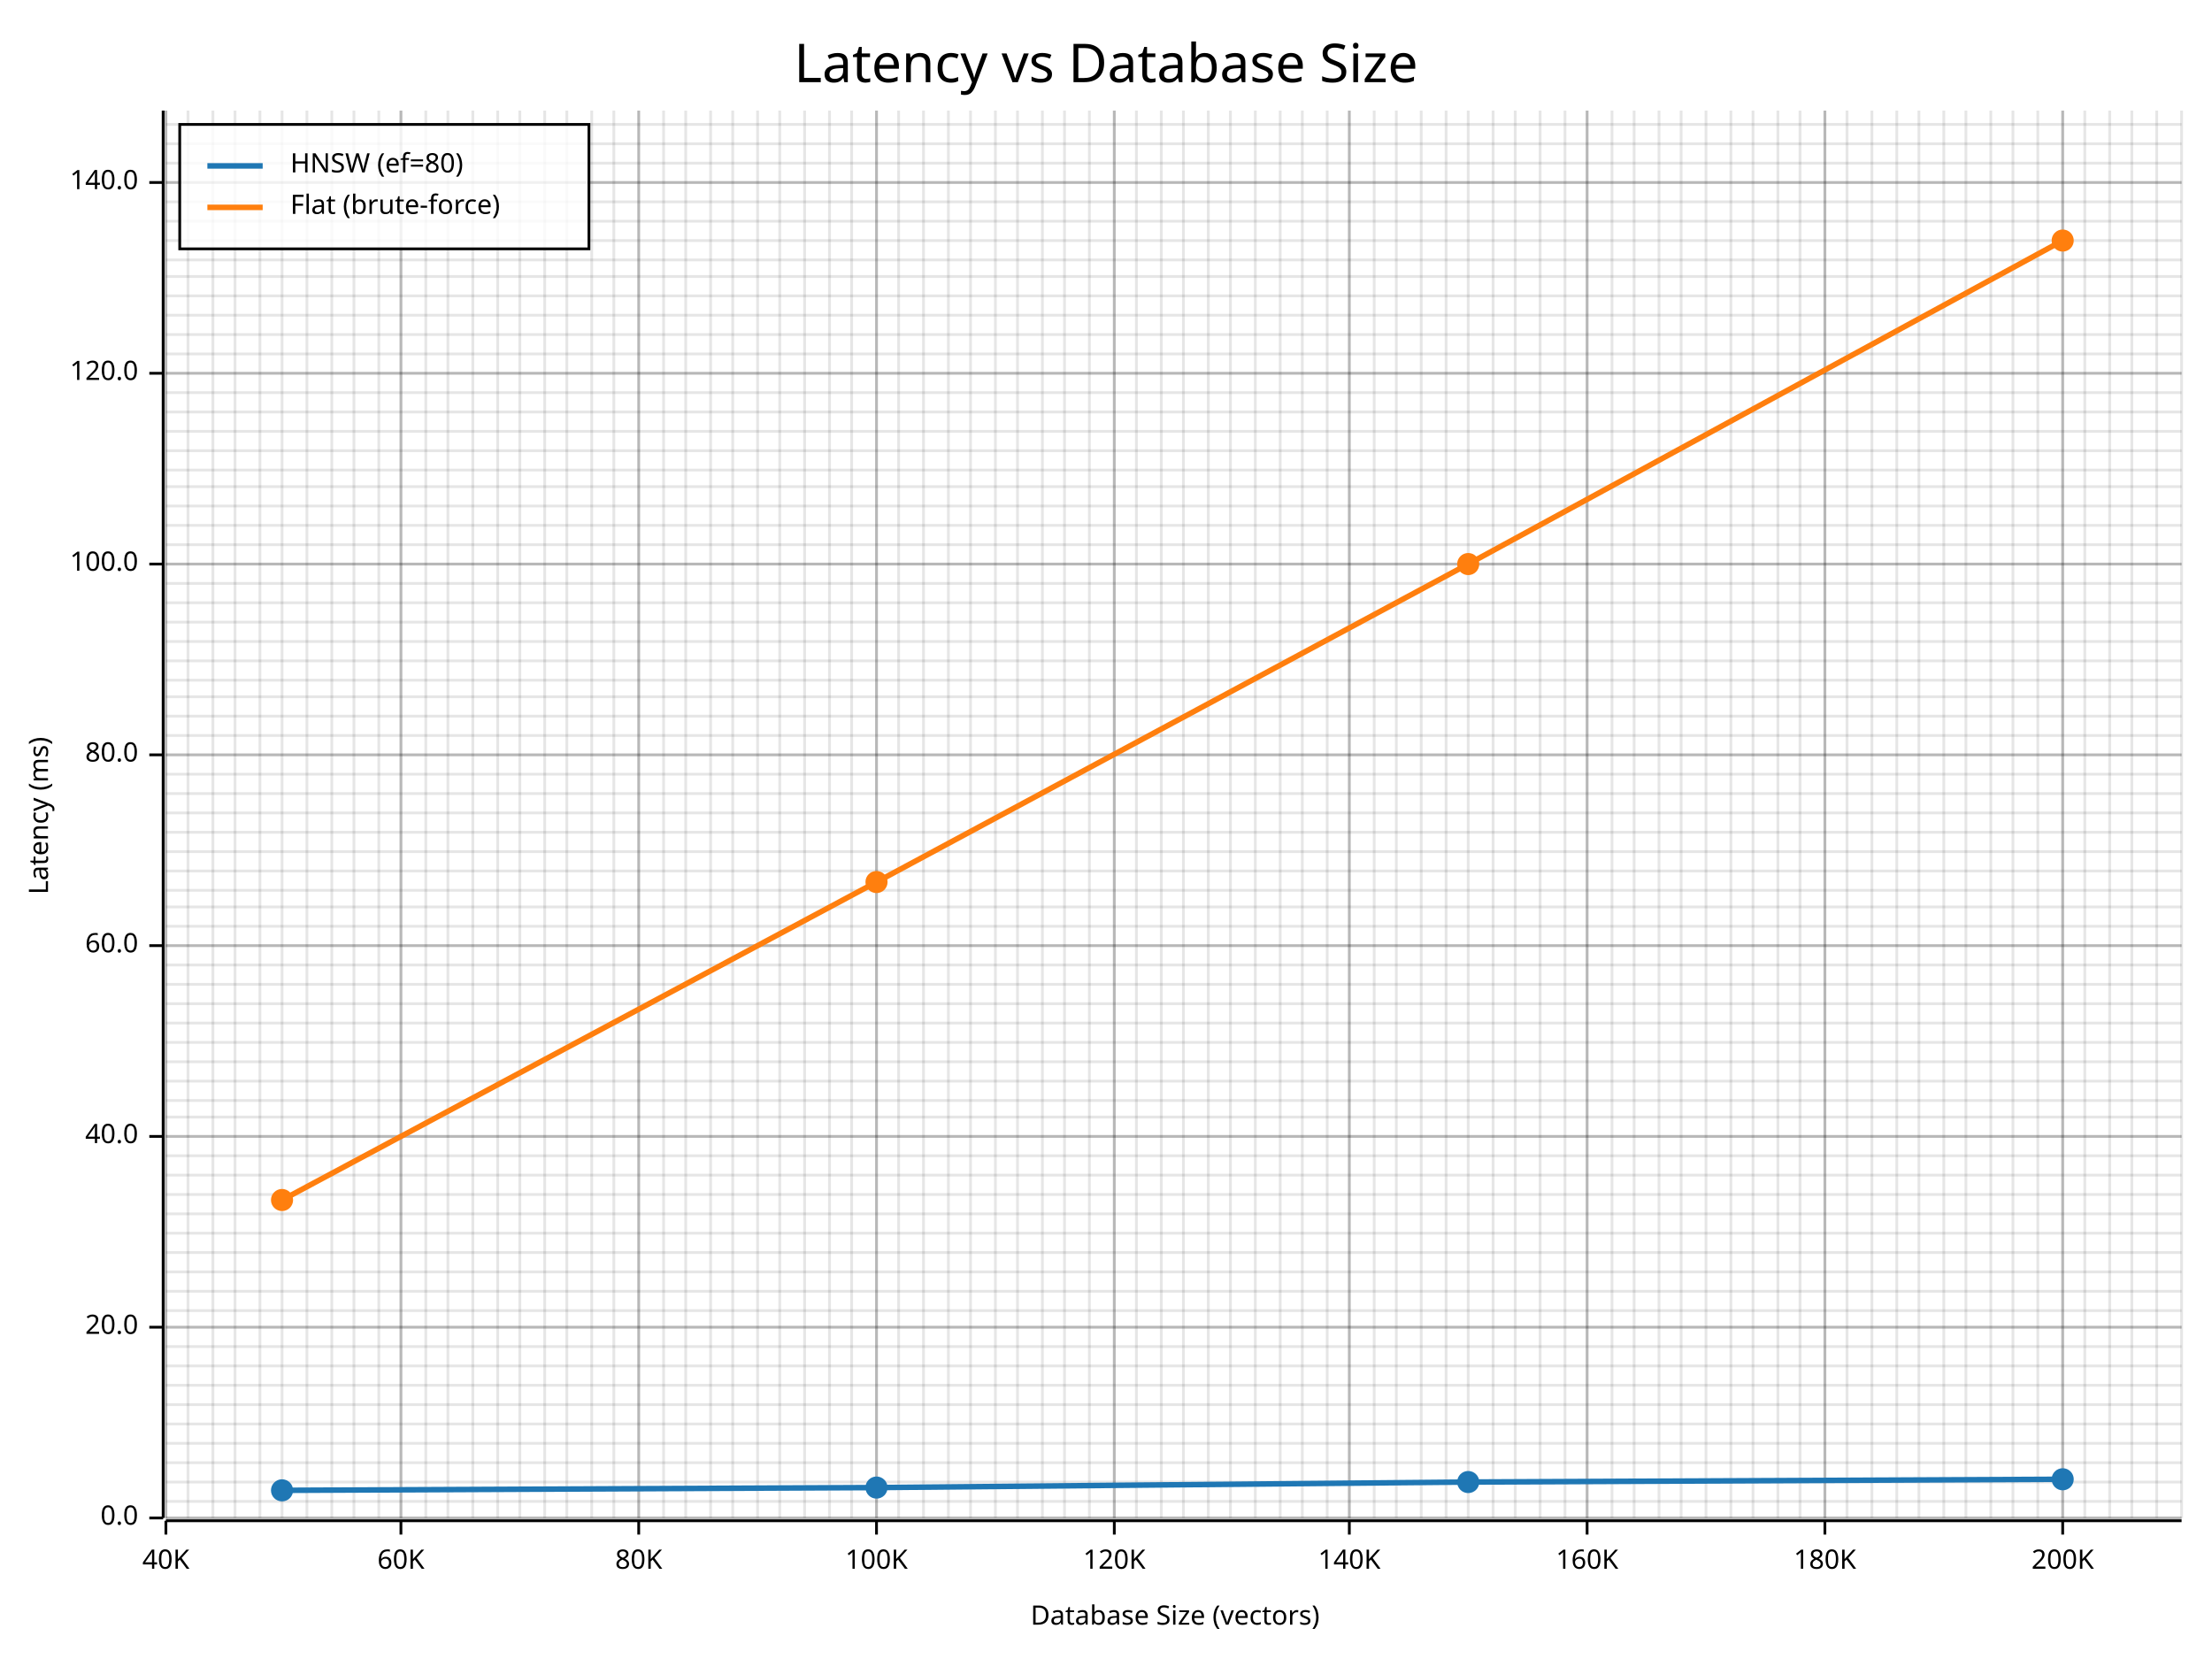
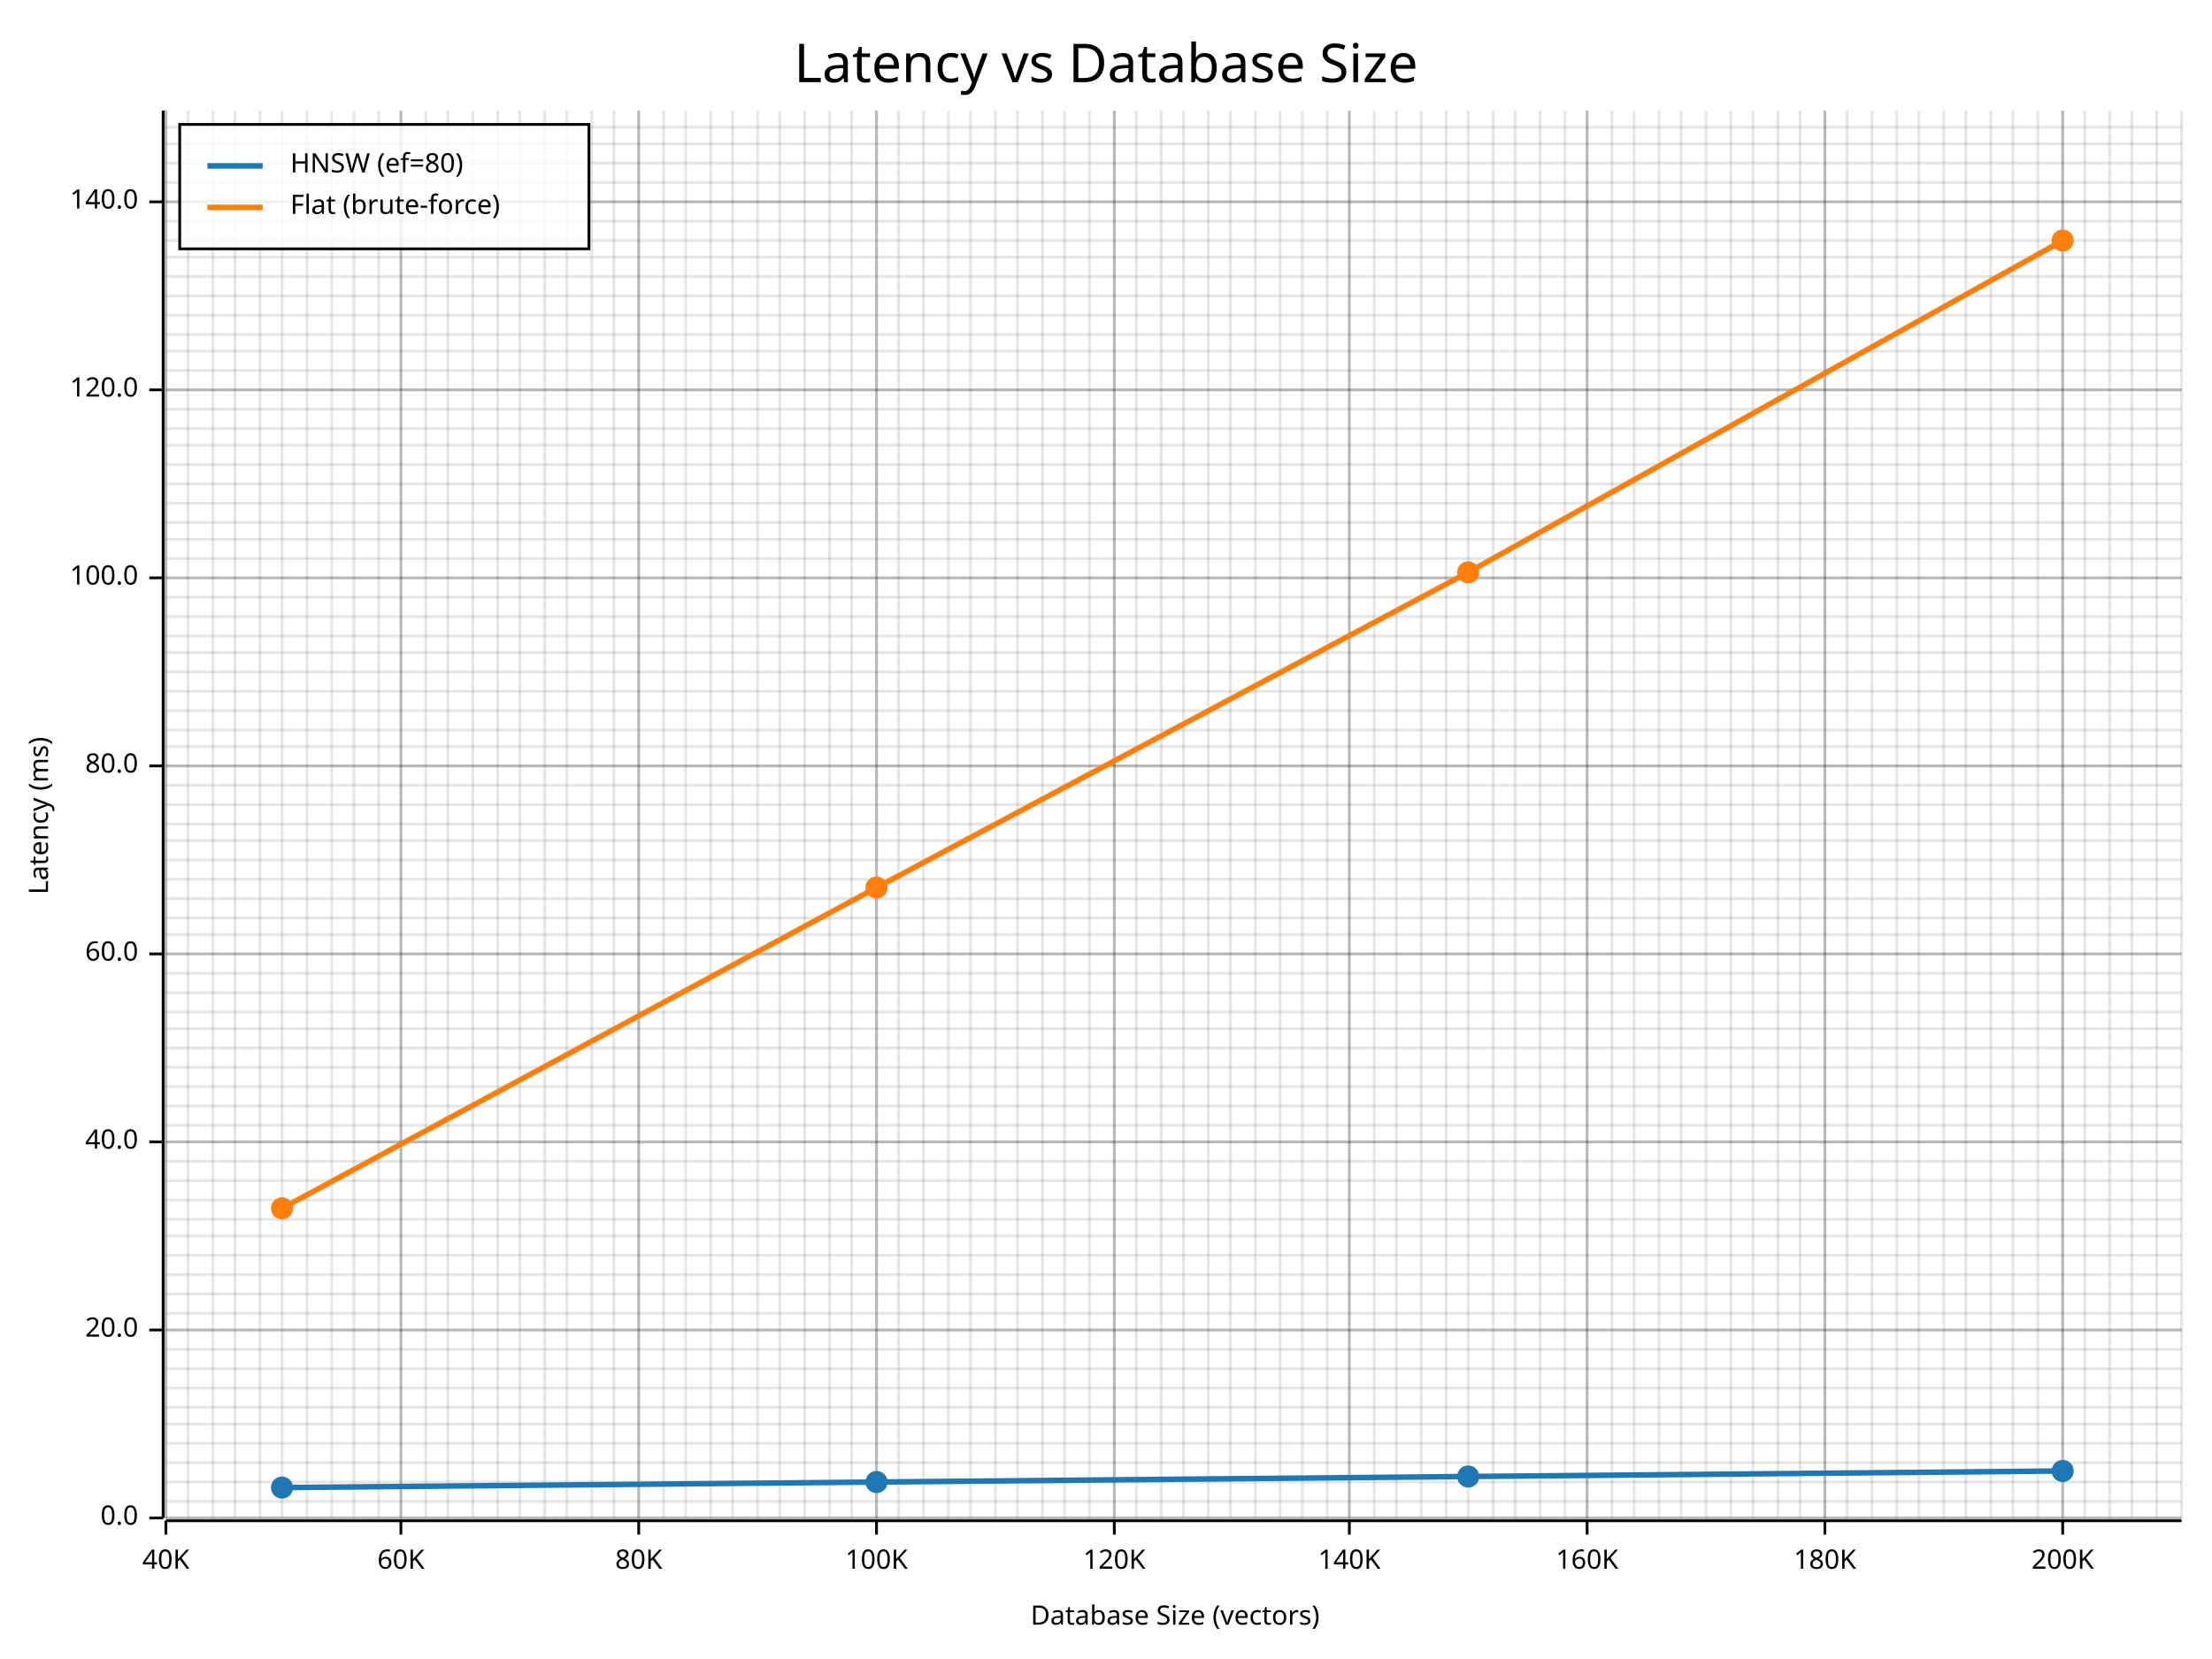
<svg xmlns="http://www.w3.org/2000/svg" width="800" height="600" viewBox="0 0 800 600">
  <rect x="0" y="0" width="800" height="600" opacity="1" fill="#FFFFFF" stroke="none" />
  <text x="400" y="15" dy="0.76em" text-anchor="middle" font-family="sans-serif" font-size="19.355" opacity="1" fill="#000000">
Latency vs Database Size
</text>
  <line opacity="0.1" stroke="#000000" stroke-width="1" x1="60" y1="549" x2="60" y2="40" />
  <line opacity="0.1" stroke="#000000" stroke-width="1" x1="68" y1="549" x2="68" y2="40" />
  <line opacity="0.1" stroke="#000000" stroke-width="1" x1="77" y1="549" x2="77" y2="40" />
  <line opacity="0.1" stroke="#000000" stroke-width="1" x1="85" y1="549" x2="85" y2="40" />
  <line opacity="0.1" stroke="#000000" stroke-width="1" x1="94" y1="549" x2="94" y2="40" />
  <line opacity="0.1" stroke="#000000" stroke-width="1" x1="102" y1="549" x2="102" y2="40" />
  <line opacity="0.1" stroke="#000000" stroke-width="1" x1="111" y1="549" x2="111" y2="40" />
  <line opacity="0.1" stroke="#000000" stroke-width="1" x1="120" y1="549" x2="120" y2="40" />
  <line opacity="0.1" stroke="#000000" stroke-width="1" x1="128" y1="549" x2="128" y2="40" />
  <line opacity="0.1" stroke="#000000" stroke-width="1" x1="137" y1="549" x2="137" y2="40" />
  <line opacity="0.1" stroke="#000000" stroke-width="1" x1="145" y1="549" x2="145" y2="40" />
  <line opacity="0.1" stroke="#000000" stroke-width="1" x1="154" y1="549" x2="154" y2="40" />
  <line opacity="0.1" stroke="#000000" stroke-width="1" x1="162" y1="549" x2="162" y2="40" />
  <line opacity="0.1" stroke="#000000" stroke-width="1" x1="171" y1="549" x2="171" y2="40" />
  <line opacity="0.1" stroke="#000000" stroke-width="1" x1="180" y1="549" x2="180" y2="40" />
  <line opacity="0.1" stroke="#000000" stroke-width="1" x1="188" y1="549" x2="188" y2="40" />
  <line opacity="0.1" stroke="#000000" stroke-width="1" x1="197" y1="549" x2="197" y2="40" />
  <line opacity="0.1" stroke="#000000" stroke-width="1" x1="205" y1="549" x2="205" y2="40" />
  <line opacity="0.1" stroke="#000000" stroke-width="1" x1="214" y1="549" x2="214" y2="40" />
  <line opacity="0.1" stroke="#000000" stroke-width="1" x1="222" y1="549" x2="222" y2="40" />
  <line opacity="0.1" stroke="#000000" stroke-width="1" x1="231" y1="549" x2="231" y2="40" />
  <line opacity="0.1" stroke="#000000" stroke-width="1" x1="240" y1="549" x2="240" y2="40" />
  <line opacity="0.1" stroke="#000000" stroke-width="1" x1="248" y1="549" x2="248" y2="40" />
  <line opacity="0.1" stroke="#000000" stroke-width="1" x1="257" y1="549" x2="257" y2="40" />
  <line opacity="0.1" stroke="#000000" stroke-width="1" x1="265" y1="549" x2="265" y2="40" />
  <line opacity="0.1" stroke="#000000" stroke-width="1" x1="274" y1="549" x2="274" y2="40" />
  <line opacity="0.1" stroke="#000000" stroke-width="1" x1="282" y1="549" x2="282" y2="40" />
  <line opacity="0.1" stroke="#000000" stroke-width="1" x1="291" y1="549" x2="291" y2="40" />
  <line opacity="0.1" stroke="#000000" stroke-width="1" x1="300" y1="549" x2="300" y2="40" />
  <line opacity="0.1" stroke="#000000" stroke-width="1" x1="308" y1="549" x2="308" y2="40" />
  <line opacity="0.1" stroke="#000000" stroke-width="1" x1="317" y1="549" x2="317" y2="40" />
  <line opacity="0.1" stroke="#000000" stroke-width="1" x1="325" y1="549" x2="325" y2="40" />
  <line opacity="0.1" stroke="#000000" stroke-width="1" x1="334" y1="549" x2="334" y2="40" />
  <line opacity="0.1" stroke="#000000" stroke-width="1" x1="343" y1="549" x2="343" y2="40" />
  <line opacity="0.1" stroke="#000000" stroke-width="1" x1="351" y1="549" x2="351" y2="40" />
  <line opacity="0.1" stroke="#000000" stroke-width="1" x1="360" y1="549" x2="360" y2="40" />
  <line opacity="0.1" stroke="#000000" stroke-width="1" x1="368" y1="549" x2="368" y2="40" />
  <line opacity="0.1" stroke="#000000" stroke-width="1" x1="377" y1="549" x2="377" y2="40" />
  <line opacity="0.1" stroke="#000000" stroke-width="1" x1="385" y1="549" x2="385" y2="40" />
  <line opacity="0.1" stroke="#000000" stroke-width="1" x1="394" y1="549" x2="394" y2="40" />
  <line opacity="0.1" stroke="#000000" stroke-width="1" x1="403" y1="549" x2="403" y2="40" />
  <line opacity="0.1" stroke="#000000" stroke-width="1" x1="411" y1="549" x2="411" y2="40" />
  <line opacity="0.1" stroke="#000000" stroke-width="1" x1="420" y1="549" x2="420" y2="40" />
  <line opacity="0.1" stroke="#000000" stroke-width="1" x1="428" y1="549" x2="428" y2="40" />
  <line opacity="0.1" stroke="#000000" stroke-width="1" x1="437" y1="549" x2="437" y2="40" />
  <line opacity="0.1" stroke="#000000" stroke-width="1" x1="445" y1="549" x2="445" y2="40" />
  <line opacity="0.1" stroke="#000000" stroke-width="1" x1="454" y1="549" x2="454" y2="40" />
  <line opacity="0.1" stroke="#000000" stroke-width="1" x1="463" y1="549" x2="463" y2="40" />
  <line opacity="0.1" stroke="#000000" stroke-width="1" x1="471" y1="549" x2="471" y2="40" />
  <line opacity="0.1" stroke="#000000" stroke-width="1" x1="480" y1="549" x2="480" y2="40" />
  <line opacity="0.1" stroke="#000000" stroke-width="1" x1="488" y1="549" x2="488" y2="40" />
  <line opacity="0.1" stroke="#000000" stroke-width="1" x1="497" y1="549" x2="497" y2="40" />
  <line opacity="0.1" stroke="#000000" stroke-width="1" x1="505" y1="549" x2="505" y2="40" />
  <line opacity="0.1" stroke="#000000" stroke-width="1" x1="514" y1="549" x2="514" y2="40" />
  <line opacity="0.1" stroke="#000000" stroke-width="1" x1="523" y1="549" x2="523" y2="40" />
  <line opacity="0.1" stroke="#000000" stroke-width="1" x1="531" y1="549" x2="531" y2="40" />
  <line opacity="0.1" stroke="#000000" stroke-width="1" x1="540" y1="549" x2="540" y2="40" />
  <line opacity="0.1" stroke="#000000" stroke-width="1" x1="548" y1="549" x2="548" y2="40" />
  <line opacity="0.1" stroke="#000000" stroke-width="1" x1="557" y1="549" x2="557" y2="40" />
  <line opacity="0.1" stroke="#000000" stroke-width="1" x1="566" y1="549" x2="566" y2="40" />
  <line opacity="0.1" stroke="#000000" stroke-width="1" x1="574" y1="549" x2="574" y2="40" />
  <line opacity="0.1" stroke="#000000" stroke-width="1" x1="583" y1="549" x2="583" y2="40" />
  <line opacity="0.1" stroke="#000000" stroke-width="1" x1="591" y1="549" x2="591" y2="40" />
  <line opacity="0.1" stroke="#000000" stroke-width="1" x1="600" y1="549" x2="600" y2="40" />
  <line opacity="0.1" stroke="#000000" stroke-width="1" x1="608" y1="549" x2="608" y2="40" />
  <line opacity="0.1" stroke="#000000" stroke-width="1" x1="617" y1="549" x2="617" y2="40" />
  <line opacity="0.1" stroke="#000000" stroke-width="1" x1="626" y1="549" x2="626" y2="40" />
  <line opacity="0.1" stroke="#000000" stroke-width="1" x1="634" y1="549" x2="634" y2="40" />
  <line opacity="0.1" stroke="#000000" stroke-width="1" x1="643" y1="549" x2="643" y2="40" />
  <line opacity="0.1" stroke="#000000" stroke-width="1" x1="651" y1="549" x2="651" y2="40" />
  <line opacity="0.1" stroke="#000000" stroke-width="1" x1="660" y1="549" x2="660" y2="40" />
  <line opacity="0.1" stroke="#000000" stroke-width="1" x1="668" y1="549" x2="668" y2="40" />
  <line opacity="0.1" stroke="#000000" stroke-width="1" x1="677" y1="549" x2="677" y2="40" />
  <line opacity="0.1" stroke="#000000" stroke-width="1" x1="686" y1="549" x2="686" y2="40" />
  <line opacity="0.1" stroke="#000000" stroke-width="1" x1="694" y1="549" x2="694" y2="40" />
  <line opacity="0.1" stroke="#000000" stroke-width="1" x1="703" y1="549" x2="703" y2="40" />
  <line opacity="0.1" stroke="#000000" stroke-width="1" x1="711" y1="549" x2="711" y2="40" />
  <line opacity="0.1" stroke="#000000" stroke-width="1" x1="720" y1="549" x2="720" y2="40" />
  <line opacity="0.1" stroke="#000000" stroke-width="1" x1="728" y1="549" x2="728" y2="40" />
  <line opacity="0.1" stroke="#000000" stroke-width="1" x1="737" y1="549" x2="737" y2="40" />
  <line opacity="0.1" stroke="#000000" stroke-width="1" x1="746" y1="549" x2="746" y2="40" />
  <line opacity="0.1" stroke="#000000" stroke-width="1" x1="754" y1="549" x2="754" y2="40" />
  <line opacity="0.1" stroke="#000000" stroke-width="1" x1="763" y1="549" x2="763" y2="40" />
  <line opacity="0.1" stroke="#000000" stroke-width="1" x1="771" y1="549" x2="771" y2="40" />
  <line opacity="0.1" stroke="#000000" stroke-width="1" x1="780" y1="549" x2="780" y2="40" />
  <line opacity="0.1" stroke="#000000" stroke-width="1" x1="789" y1="549" x2="789" y2="40" />
  <line opacity="0.1" stroke="#000000" stroke-width="1" x1="60" y1="549" x2="789" y2="549" />
  <line opacity="0.1" stroke="#000000" stroke-width="1" x1="60" y1="543" x2="789" y2="543" />
  <line opacity="0.1" stroke="#000000" stroke-width="1" x1="60" y1="536" x2="789" y2="536" />
  <line opacity="0.1" stroke="#000000" stroke-width="1" x1="60" y1="529" x2="789" y2="529" />
  <line opacity="0.1" stroke="#000000" stroke-width="1" x1="60" y1="522" x2="789" y2="522" />
  <line opacity="0.1" stroke="#000000" stroke-width="1" x1="60" y1="515" x2="789" y2="515" />
-   <line opacity="0.1" stroke="#000000" stroke-width="1" x1="60" y1="508" x2="789" y2="508" />
-   <line opacity="0.1" stroke="#000000" stroke-width="1" x1="60" y1="501" x2="789" y2="501" />
-   <line opacity="0.1" stroke="#000000" stroke-width="1" x1="60" y1="494" x2="789" y2="494" />
-   <line opacity="0.1" stroke="#000000" stroke-width="1" x1="60" y1="487" x2="789" y2="487" />
-   <line opacity="0.1" stroke="#000000" stroke-width="1" x1="60" y1="480" x2="789" y2="480" />
-   <line opacity="0.1" stroke="#000000" stroke-width="1" x1="60" y1="474" x2="789" y2="474" />
-   <line opacity="0.1" stroke="#000000" stroke-width="1" x1="60" y1="467" x2="789" y2="467" />
-   <line opacity="0.1" stroke="#000000" stroke-width="1" x1="60" y1="460" x2="789" y2="460" />
-   <line opacity="0.1" stroke="#000000" stroke-width="1" x1="60" y1="453" x2="789" y2="453" />
-   <line opacity="0.1" stroke="#000000" stroke-width="1" x1="60" y1="446" x2="789" y2="446" />
-   <line opacity="0.1" stroke="#000000" stroke-width="1" x1="60" y1="439" x2="789" y2="439" />
-   <line opacity="0.1" stroke="#000000" stroke-width="1" x1="60" y1="432" x2="789" y2="432" />
-   <line opacity="0.1" stroke="#000000" stroke-width="1" x1="60" y1="425" x2="789" y2="425" />
-   <line opacity="0.1" stroke="#000000" stroke-width="1" x1="60" y1="418" x2="789" y2="418" />
-   <line opacity="0.1" stroke="#000000" stroke-width="1" x1="60" y1="411" x2="789" y2="411" />
-   <line opacity="0.1" stroke="#000000" stroke-width="1" x1="60" y1="404" x2="789" y2="404" />
-   <line opacity="0.1" stroke="#000000" stroke-width="1" x1="60" y1="398" x2="789" y2="398" />
-   <line opacity="0.1" stroke="#000000" stroke-width="1" x1="60" y1="391" x2="789" y2="391" />
-   <line opacity="0.1" stroke="#000000" stroke-width="1" x1="60" y1="384" x2="789" y2="384" />
-   <line opacity="0.1" stroke="#000000" stroke-width="1" x1="60" y1="377" x2="789" y2="377" />
-   <line opacity="0.1" stroke="#000000" stroke-width="1" x1="60" y1="370" x2="789" y2="370" />
-   <line opacity="0.1" stroke="#000000" stroke-width="1" x1="60" y1="363" x2="789" y2="363" />
-   <line opacity="0.1" stroke="#000000" stroke-width="1" x1="60" y1="356" x2="789" y2="356" />
-   <line opacity="0.1" stroke="#000000" stroke-width="1" x1="60" y1="349" x2="789" y2="349" />
-   <line opacity="0.1" stroke="#000000" stroke-width="1" x1="60" y1="342" x2="789" y2="342" />
-   <line opacity="0.1" stroke="#000000" stroke-width="1" x1="60" y1="335" x2="789" y2="335" />
-   <line opacity="0.1" stroke="#000000" stroke-width="1" x1="60" y1="328" x2="789" y2="328" />
-   <line opacity="0.1" stroke="#000000" stroke-width="1" x1="60" y1="322" x2="789" y2="322" />
-   <line opacity="0.1" stroke="#000000" stroke-width="1" x1="60" y1="315" x2="789" y2="315" />
-   <line opacity="0.1" stroke="#000000" stroke-width="1" x1="60" y1="308" x2="789" y2="308" />
-   <line opacity="0.1" stroke="#000000" stroke-width="1" x1="60" y1="301" x2="789" y2="301" />
-   <line opacity="0.1" stroke="#000000" stroke-width="1" x1="60" y1="294" x2="789" y2="294" />
-   <line opacity="0.1" stroke="#000000" stroke-width="1" x1="60" y1="287" x2="789" y2="287" />
-   <line opacity="0.1" stroke="#000000" stroke-width="1" x1="60" y1="280" x2="789" y2="280" />
-   <line opacity="0.1" stroke="#000000" stroke-width="1" x1="60" y1="273" x2="789" y2="273" />
-   <line opacity="0.1" stroke="#000000" stroke-width="1" x1="60" y1="266" x2="789" y2="266" />
-   <line opacity="0.1" stroke="#000000" stroke-width="1" x1="60" y1="259" x2="789" y2="259" />
-   <line opacity="0.1" stroke="#000000" stroke-width="1" x1="60" y1="252" x2="789" y2="252" />
-   <line opacity="0.1" stroke="#000000" stroke-width="1" x1="60" y1="246" x2="789" y2="246" />
-   <line opacity="0.1" stroke="#000000" stroke-width="1" x1="60" y1="239" x2="789" y2="239" />
-   <line opacity="0.1" stroke="#000000" stroke-width="1" x1="60" y1="232" x2="789" y2="232" />
-   <line opacity="0.1" stroke="#000000" stroke-width="1" x1="60" y1="225" x2="789" y2="225" />
-   <line opacity="0.1" stroke="#000000" stroke-width="1" x1="60" y1="218" x2="789" y2="218" />
-   <line opacity="0.1" stroke="#000000" stroke-width="1" x1="60" y1="211" x2="789" y2="211" />
-   <line opacity="0.1" stroke="#000000" stroke-width="1" x1="60" y1="204" x2="789" y2="204" />
-   <line opacity="0.1" stroke="#000000" stroke-width="1" x1="60" y1="197" x2="789" y2="197" />
-   <line opacity="0.1" stroke="#000000" stroke-width="1" x1="60" y1="190" x2="789" y2="190" />
-   <line opacity="0.1" stroke="#000000" stroke-width="1" x1="60" y1="183" x2="789" y2="183" />
-   <line opacity="0.1" stroke="#000000" stroke-width="1" x1="60" y1="176" x2="789" y2="176" />
-   <line opacity="0.1" stroke="#000000" stroke-width="1" x1="60" y1="170" x2="789" y2="170" />
-   <line opacity="0.1" stroke="#000000" stroke-width="1" x1="60" y1="163" x2="789" y2="163" />
-   <line opacity="0.1" stroke="#000000" stroke-width="1" x1="60" y1="156" x2="789" y2="156" />
-   <line opacity="0.1" stroke="#000000" stroke-width="1" x1="60" y1="149" x2="789" y2="149" />
-   <line opacity="0.1" stroke="#000000" stroke-width="1" x1="60" y1="142" x2="789" y2="142" />
-   <line opacity="0.1" stroke="#000000" stroke-width="1" x1="60" y1="135" x2="789" y2="135" />
-   <line opacity="0.1" stroke="#000000" stroke-width="1" x1="60" y1="128" x2="789" y2="128" />
+   <line opacity="0.1" stroke="#000000" stroke-width="1" x1="60" y1="509" x2="789" y2="509" />
+   <line opacity="0.1" stroke="#000000" stroke-width="1" x1="60" y1="502" x2="789" y2="502" />
+   <line opacity="0.1" stroke="#000000" stroke-width="1" x1="60" y1="495" x2="789" y2="495" />
+   <line opacity="0.1" stroke="#000000" stroke-width="1" x1="60" y1="488" x2="789" y2="488" />
+   <line opacity="0.1" stroke="#000000" stroke-width="1" x1="60" y1="481" x2="789" y2="481" />
+   <line opacity="0.1" stroke="#000000" stroke-width="1" x1="60" y1="475" x2="789" y2="475" />
+   <line opacity="0.1" stroke="#000000" stroke-width="1" x1="60" y1="468" x2="789" y2="468" />
+   <line opacity="0.1" stroke="#000000" stroke-width="1" x1="60" y1="461" x2="789" y2="461" />
+   <line opacity="0.1" stroke="#000000" stroke-width="1" x1="60" y1="454" x2="789" y2="454" />
+   <line opacity="0.1" stroke="#000000" stroke-width="1" x1="60" y1="447" x2="789" y2="447" />
+   <line opacity="0.1" stroke="#000000" stroke-width="1" x1="60" y1="441" x2="789" y2="441" />
+   <line opacity="0.1" stroke="#000000" stroke-width="1" x1="60" y1="434" x2="789" y2="434" />
+   <line opacity="0.1" stroke="#000000" stroke-width="1" x1="60" y1="427" x2="789" y2="427" />
+   <line opacity="0.1" stroke="#000000" stroke-width="1" x1="60" y1="420" x2="789" y2="420" />
+   <line opacity="0.1" stroke="#000000" stroke-width="1" x1="60" y1="413" x2="789" y2="413" />
+   <line opacity="0.1" stroke="#000000" stroke-width="1" x1="60" y1="407" x2="789" y2="407" />
+   <line opacity="0.1" stroke="#000000" stroke-width="1" x1="60" y1="400" x2="789" y2="400" />
+   <line opacity="0.1" stroke="#000000" stroke-width="1" x1="60" y1="393" x2="789" y2="393" />
+   <line opacity="0.1" stroke="#000000" stroke-width="1" x1="60" y1="386" x2="789" y2="386" />
+   <line opacity="0.1" stroke="#000000" stroke-width="1" x1="60" y1="379" x2="789" y2="379" />
+   <line opacity="0.1" stroke="#000000" stroke-width="1" x1="60" y1="372" x2="789" y2="372" />
+   <line opacity="0.1" stroke="#000000" stroke-width="1" x1="60" y1="366" x2="789" y2="366" />
+   <line opacity="0.1" stroke="#000000" stroke-width="1" x1="60" y1="359" x2="789" y2="359" />
+   <line opacity="0.1" stroke="#000000" stroke-width="1" x1="60" y1="352" x2="789" y2="352" />
+   <line opacity="0.1" stroke="#000000" stroke-width="1" x1="60" y1="345" x2="789" y2="345" />
+   <line opacity="0.1" stroke="#000000" stroke-width="1" x1="60" y1="338" x2="789" y2="338" />
+   <line opacity="0.1" stroke="#000000" stroke-width="1" x1="60" y1="332" x2="789" y2="332" />
+   <line opacity="0.1" stroke="#000000" stroke-width="1" x1="60" y1="325" x2="789" y2="325" />
+   <line opacity="0.1" stroke="#000000" stroke-width="1" x1="60" y1="318" x2="789" y2="318" />
+   <line opacity="0.1" stroke="#000000" stroke-width="1" x1="60" y1="311" x2="789" y2="311" />
+   <line opacity="0.1" stroke="#000000" stroke-width="1" x1="60" y1="304" x2="789" y2="304" />
+   <line opacity="0.1" stroke="#000000" stroke-width="1" x1="60" y1="298" x2="789" y2="298" />
+   <line opacity="0.1" stroke="#000000" stroke-width="1" x1="60" y1="291" x2="789" y2="291" />
+   <line opacity="0.1" stroke="#000000" stroke-width="1" x1="60" y1="284" x2="789" y2="284" />
+   <line opacity="0.1" stroke="#000000" stroke-width="1" x1="60" y1="277" x2="789" y2="277" />
+   <line opacity="0.1" stroke="#000000" stroke-width="1" x1="60" y1="270" x2="789" y2="270" />
+   <line opacity="0.1" stroke="#000000" stroke-width="1" x1="60" y1="264" x2="789" y2="264" />
+   <line opacity="0.1" stroke="#000000" stroke-width="1" x1="60" y1="257" x2="789" y2="257" />
+   <line opacity="0.1" stroke="#000000" stroke-width="1" x1="60" y1="250" x2="789" y2="250" />
+   <line opacity="0.1" stroke="#000000" stroke-width="1" x1="60" y1="243" x2="789" y2="243" />
+   <line opacity="0.1" stroke="#000000" stroke-width="1" x1="60" y1="236" x2="789" y2="236" />
+   <line opacity="0.1" stroke="#000000" stroke-width="1" x1="60" y1="230" x2="789" y2="230" />
+   <line opacity="0.1" stroke="#000000" stroke-width="1" x1="60" y1="223" x2="789" y2="223" />
+   <line opacity="0.1" stroke="#000000" stroke-width="1" x1="60" y1="216" x2="789" y2="216" />
+   <line opacity="0.1" stroke="#000000" stroke-width="1" x1="60" y1="209" x2="789" y2="209" />
+   <line opacity="0.1" stroke="#000000" stroke-width="1" x1="60" y1="202" x2="789" y2="202" />
+   <line opacity="0.1" stroke="#000000" stroke-width="1" x1="60" y1="195" x2="789" y2="195" />
+   <line opacity="0.1" stroke="#000000" stroke-width="1" x1="60" y1="189" x2="789" y2="189" />
+   <line opacity="0.1" stroke="#000000" stroke-width="1" x1="60" y1="182" x2="789" y2="182" />
+   <line opacity="0.1" stroke="#000000" stroke-width="1" x1="60" y1="175" x2="789" y2="175" />
+   <line opacity="0.1" stroke="#000000" stroke-width="1" x1="60" y1="168" x2="789" y2="168" />
+   <line opacity="0.1" stroke="#000000" stroke-width="1" x1="60" y1="161" x2="789" y2="161" />
+   <line opacity="0.1" stroke="#000000" stroke-width="1" x1="60" y1="155" x2="789" y2="155" />
+   <line opacity="0.1" stroke="#000000" stroke-width="1" x1="60" y1="148" x2="789" y2="148" />
+   <line opacity="0.1" stroke="#000000" stroke-width="1" x1="60" y1="141" x2="789" y2="141" />
+   <line opacity="0.1" stroke="#000000" stroke-width="1" x1="60" y1="134" x2="789" y2="134" />
+   <line opacity="0.1" stroke="#000000" stroke-width="1" x1="60" y1="127" x2="789" y2="127" />
  <line opacity="0.1" stroke="#000000" stroke-width="1" x1="60" y1="121" x2="789" y2="121" />
  <line opacity="0.1" stroke="#000000" stroke-width="1" x1="60" y1="114" x2="789" y2="114" />
  <line opacity="0.1" stroke="#000000" stroke-width="1" x1="60" y1="107" x2="789" y2="107" />
  <line opacity="0.1" stroke="#000000" stroke-width="1" x1="60" y1="100" x2="789" y2="100" />
-   <line opacity="0.1" stroke="#000000" stroke-width="1" x1="60" y1="94" x2="789" y2="94" />
+   <line opacity="0.1" stroke="#000000" stroke-width="1" x1="60" y1="93" x2="789" y2="93" />
  <line opacity="0.1" stroke="#000000" stroke-width="1" x1="60" y1="87" x2="789" y2="87" />
  <line opacity="0.1" stroke="#000000" stroke-width="1" x1="60" y1="80" x2="789" y2="80" />
  <line opacity="0.1" stroke="#000000" stroke-width="1" x1="60" y1="73" x2="789" y2="73" />
  <line opacity="0.1" stroke="#000000" stroke-width="1" x1="60" y1="66" x2="789" y2="66" />
  <line opacity="0.1" stroke="#000000" stroke-width="1" x1="60" y1="59" x2="789" y2="59" />
  <line opacity="0.1" stroke="#000000" stroke-width="1" x1="60" y1="52" x2="789" y2="52" />
-   <line opacity="0.1" stroke="#000000" stroke-width="1" x1="60" y1="45" x2="789" y2="45" />
+   <line opacity="0.1" stroke="#000000" stroke-width="1" x1="60" y1="46" x2="789" y2="46" />
  <text x="10" y="295" dy="0.76em" text-anchor="middle" font-family="sans-serif" font-size="9.677" opacity="1" fill="#000000" transform="rotate(270, 10, 295)">
Latency (ms)
</text>
  <text x="425" y="590" dy="-0.5ex" text-anchor="middle" font-family="sans-serif" font-size="9.677" opacity="1" fill="#000000">
Database Size (vectors)
</text>
  <line opacity="0.2" stroke="#000000" stroke-width="1" x1="60" y1="549" x2="60" y2="40" />
  <line opacity="0.2" stroke="#000000" stroke-width="1" x1="145" y1="549" x2="145" y2="40" />
  <line opacity="0.2" stroke="#000000" stroke-width="1" x1="231" y1="549" x2="231" y2="40" />
  <line opacity="0.2" stroke="#000000" stroke-width="1" x1="317" y1="549" x2="317" y2="40" />
  <line opacity="0.2" stroke="#000000" stroke-width="1" x1="403" y1="549" x2="403" y2="40" />
  <line opacity="0.2" stroke="#000000" stroke-width="1" x1="488" y1="549" x2="488" y2="40" />
  <line opacity="0.2" stroke="#000000" stroke-width="1" x1="574" y1="549" x2="574" y2="40" />
  <line opacity="0.2" stroke="#000000" stroke-width="1" x1="660" y1="549" x2="660" y2="40" />
  <line opacity="0.2" stroke="#000000" stroke-width="1" x1="746" y1="549" x2="746" y2="40" />
  <line opacity="0.2" stroke="#000000" stroke-width="1" x1="60" y1="549" x2="789" y2="549" />
-   <line opacity="0.2" stroke="#000000" stroke-width="1" x1="60" y1="480" x2="789" y2="480" />
-   <line opacity="0.2" stroke="#000000" stroke-width="1" x1="60" y1="411" x2="789" y2="411" />
-   <line opacity="0.2" stroke="#000000" stroke-width="1" x1="60" y1="342" x2="789" y2="342" />
-   <line opacity="0.2" stroke="#000000" stroke-width="1" x1="60" y1="273" x2="789" y2="273" />
-   <line opacity="0.2" stroke="#000000" stroke-width="1" x1="60" y1="204" x2="789" y2="204" />
-   <line opacity="0.2" stroke="#000000" stroke-width="1" x1="60" y1="135" x2="789" y2="135" />
-   <line opacity="0.2" stroke="#000000" stroke-width="1" x1="60" y1="66" x2="789" y2="66" />
+   <line opacity="0.2" stroke="#000000" stroke-width="1" x1="60" y1="481" x2="789" y2="481" />
+   <line opacity="0.2" stroke="#000000" stroke-width="1" x1="60" y1="413" x2="789" y2="413" />
+   <line opacity="0.2" stroke="#000000" stroke-width="1" x1="60" y1="345" x2="789" y2="345" />
+   <line opacity="0.2" stroke="#000000" stroke-width="1" x1="60" y1="277" x2="789" y2="277" />
+   <line opacity="0.2" stroke="#000000" stroke-width="1" x1="60" y1="209" x2="789" y2="209" />
+   <line opacity="0.2" stroke="#000000" stroke-width="1" x1="60" y1="141" x2="789" y2="141" />
+   <line opacity="0.2" stroke="#000000" stroke-width="1" x1="60" y1="73" x2="789" y2="73" />
  <polyline fill="none" opacity="1" stroke="#000000" stroke-width="1" points="59,40 59,549 " />
  <text x="50" y="549" dy="0.5ex" text-anchor="end" font-family="sans-serif" font-size="9.677" opacity="1" fill="#000000">
0.0
</text>
  <polyline fill="none" opacity="1" stroke="#000000" stroke-width="1" points="54,549 59,549 " />
-   <text x="50" y="480" dy="0.5ex" text-anchor="end" font-family="sans-serif" font-size="9.677" opacity="1" fill="#000000">
+   <text x="50" y="481" dy="0.5ex" text-anchor="end" font-family="sans-serif" font-size="9.677" opacity="1" fill="#000000">
20.0
</text>
-   <polyline fill="none" opacity="1" stroke="#000000" stroke-width="1" points="54,480 59,480 " />
-   <text x="50" y="411" dy="0.5ex" text-anchor="end" font-family="sans-serif" font-size="9.677" opacity="1" fill="#000000">
+   <polyline fill="none" opacity="1" stroke="#000000" stroke-width="1" points="54,481 59,481 " />
+   <text x="50" y="413" dy="0.5ex" text-anchor="end" font-family="sans-serif" font-size="9.677" opacity="1" fill="#000000">
40.0
</text>
-   <polyline fill="none" opacity="1" stroke="#000000" stroke-width="1" points="54,411 59,411 " />
-   <text x="50" y="342" dy="0.5ex" text-anchor="end" font-family="sans-serif" font-size="9.677" opacity="1" fill="#000000">
+   <polyline fill="none" opacity="1" stroke="#000000" stroke-width="1" points="54,413 59,413 " />
+   <text x="50" y="345" dy="0.5ex" text-anchor="end" font-family="sans-serif" font-size="9.677" opacity="1" fill="#000000">
60.0
</text>
-   <polyline fill="none" opacity="1" stroke="#000000" stroke-width="1" points="54,342 59,342 " />
-   <text x="50" y="273" dy="0.5ex" text-anchor="end" font-family="sans-serif" font-size="9.677" opacity="1" fill="#000000">
+   <polyline fill="none" opacity="1" stroke="#000000" stroke-width="1" points="54,345 59,345 " />
+   <text x="50" y="277" dy="0.5ex" text-anchor="end" font-family="sans-serif" font-size="9.677" opacity="1" fill="#000000">
80.0
</text>
-   <polyline fill="none" opacity="1" stroke="#000000" stroke-width="1" points="54,273 59,273 " />
-   <text x="50" y="204" dy="0.5ex" text-anchor="end" font-family="sans-serif" font-size="9.677" opacity="1" fill="#000000">
+   <polyline fill="none" opacity="1" stroke="#000000" stroke-width="1" points="54,277 59,277 " />
+   <text x="50" y="209" dy="0.5ex" text-anchor="end" font-family="sans-serif" font-size="9.677" opacity="1" fill="#000000">
100.0
</text>
-   <polyline fill="none" opacity="1" stroke="#000000" stroke-width="1" points="54,204 59,204 " />
-   <text x="50" y="135" dy="0.5ex" text-anchor="end" font-family="sans-serif" font-size="9.677" opacity="1" fill="#000000">
+   <polyline fill="none" opacity="1" stroke="#000000" stroke-width="1" points="54,209 59,209 " />
+   <text x="50" y="141" dy="0.5ex" text-anchor="end" font-family="sans-serif" font-size="9.677" opacity="1" fill="#000000">
120.0
</text>
-   <polyline fill="none" opacity="1" stroke="#000000" stroke-width="1" points="54,135 59,135 " />
-   <text x="50" y="66" dy="0.5ex" text-anchor="end" font-family="sans-serif" font-size="9.677" opacity="1" fill="#000000">
+   <polyline fill="none" opacity="1" stroke="#000000" stroke-width="1" points="54,141 59,141 " />
+   <text x="50" y="73" dy="0.5ex" text-anchor="end" font-family="sans-serif" font-size="9.677" opacity="1" fill="#000000">
140.0
</text>
-   <polyline fill="none" opacity="1" stroke="#000000" stroke-width="1" points="54,66 59,66 " />
+   <polyline fill="none" opacity="1" stroke="#000000" stroke-width="1" points="54,73 59,73 " />
  <polyline fill="none" opacity="1" stroke="#000000" stroke-width="1" points="60,550 789,550 " />
  <text x="60" y="560" dy="0.76em" text-anchor="middle" font-family="sans-serif" font-size="9.677" opacity="1" fill="#000000">
40K
</text>
  <polyline fill="none" opacity="1" stroke="#000000" stroke-width="1" points="60,550 60,555 " />
  <text x="145" y="560" dy="0.76em" text-anchor="middle" font-family="sans-serif" font-size="9.677" opacity="1" fill="#000000">
60K
</text>
  <polyline fill="none" opacity="1" stroke="#000000" stroke-width="1" points="145,550 145,555 " />
  <text x="231" y="560" dy="0.76em" text-anchor="middle" font-family="sans-serif" font-size="9.677" opacity="1" fill="#000000">
80K
</text>
  <polyline fill="none" opacity="1" stroke="#000000" stroke-width="1" points="231,550 231,555 " />
  <text x="317" y="560" dy="0.76em" text-anchor="middle" font-family="sans-serif" font-size="9.677" opacity="1" fill="#000000">
100K
</text>
  <polyline fill="none" opacity="1" stroke="#000000" stroke-width="1" points="317,550 317,555 " />
  <text x="403" y="560" dy="0.76em" text-anchor="middle" font-family="sans-serif" font-size="9.677" opacity="1" fill="#000000">
120K
</text>
  <polyline fill="none" opacity="1" stroke="#000000" stroke-width="1" points="403,550 403,555 " />
  <text x="488" y="560" dy="0.76em" text-anchor="middle" font-family="sans-serif" font-size="9.677" opacity="1" fill="#000000">
140K
</text>
  <polyline fill="none" opacity="1" stroke="#000000" stroke-width="1" points="488,550 488,555 " />
  <text x="574" y="560" dy="0.76em" text-anchor="middle" font-family="sans-serif" font-size="9.677" opacity="1" fill="#000000">
160K
</text>
  <polyline fill="none" opacity="1" stroke="#000000" stroke-width="1" points="574,550 574,555 " />
  <text x="660" y="560" dy="0.76em" text-anchor="middle" font-family="sans-serif" font-size="9.677" opacity="1" fill="#000000">
180K
</text>
  <polyline fill="none" opacity="1" stroke="#000000" stroke-width="1" points="660,550 660,555 " />
  <text x="746" y="560" dy="0.76em" text-anchor="middle" font-family="sans-serif" font-size="9.677" opacity="1" fill="#000000">
200K
</text>
  <polyline fill="none" opacity="1" stroke="#000000" stroke-width="1" points="746,550 746,555 " />
-   <polyline fill="none" opacity="1" stroke="#1F77B4" stroke-width="2" points="102,539 317,538 531,536 746,535 " />
-   <circle cx="102" cy="539" r="4" opacity="1" fill="#1F77B4" stroke="none" stroke-width="1" />
-   <circle cx="317" cy="538" r="4" opacity="1" fill="#1F77B4" stroke="none" stroke-width="1" />
-   <circle cx="531" cy="536" r="4" opacity="1" fill="#1F77B4" stroke="none" stroke-width="1" />
-   <circle cx="746" cy="535" r="4" opacity="1" fill="#1F77B4" stroke="none" stroke-width="1" />
-   <polyline fill="none" opacity="1" stroke="#FF7F0E" stroke-width="2" points="102,434 317,319 531,204 746,87 " />
-   <circle cx="102" cy="434" r="4" opacity="1" fill="#FF7F0E" stroke="none" stroke-width="1" />
-   <circle cx="317" cy="319" r="4" opacity="1" fill="#FF7F0E" stroke="none" stroke-width="1" />
-   <circle cx="531" cy="204" r="4" opacity="1" fill="#FF7F0E" stroke="none" stroke-width="1" />
+   <polyline fill="none" opacity="1" stroke="#1F77B4" stroke-width="2" points="102,538 317,536 531,534 746,532 " />
+   <circle cx="102" cy="538" r="4" opacity="1" fill="#1F77B4" stroke="none" stroke-width="1" />
+   <circle cx="317" cy="536" r="4" opacity="1" fill="#1F77B4" stroke="none" stroke-width="1" />
+   <circle cx="531" cy="534" r="4" opacity="1" fill="#1F77B4" stroke="none" stroke-width="1" />
+   <circle cx="746" cy="532" r="4" opacity="1" fill="#1F77B4" stroke="none" stroke-width="1" />
+   <polyline fill="none" opacity="1" stroke="#FF7F0E" stroke-width="2" points="102,437 317,321 531,207 746,87 " />
+   <circle cx="102" cy="437" r="4" opacity="1" fill="#FF7F0E" stroke="none" stroke-width="1" />
+   <circle cx="317" cy="321" r="4" opacity="1" fill="#FF7F0E" stroke="none" stroke-width="1" />
+   <circle cx="531" cy="207" r="4" opacity="1" fill="#FF7F0E" stroke="none" stroke-width="1" />
  <circle cx="746" cy="87" r="4" opacity="1" fill="#FF7F0E" stroke="none" stroke-width="1" />
  <rect x="65" y="45" width="148" height="45" opacity="0.8" fill="#FFFFFF" stroke="none" />
  <rect x="65" y="45" width="148" height="45" opacity="1" fill="none" stroke="#000000" />
  <text x="105" y="55" dy="0.76em" text-anchor="start" font-family="sans-serif" font-size="9.677" opacity="1" fill="#000000">
HNSW (ef=80)
</text>
  <text x="105" y="70" dy="0.76em" text-anchor="start" font-family="sans-serif" font-size="9.677" opacity="1" fill="#000000">
Flat (brute-force)
</text>
  <polyline fill="none" opacity="1" stroke="#1F77B4" stroke-width="2" points="75,60 95,60 " />
  <polyline fill="none" opacity="1" stroke="#FF7F0E" stroke-width="2" points="75,75 95,75 " />
</svg>
